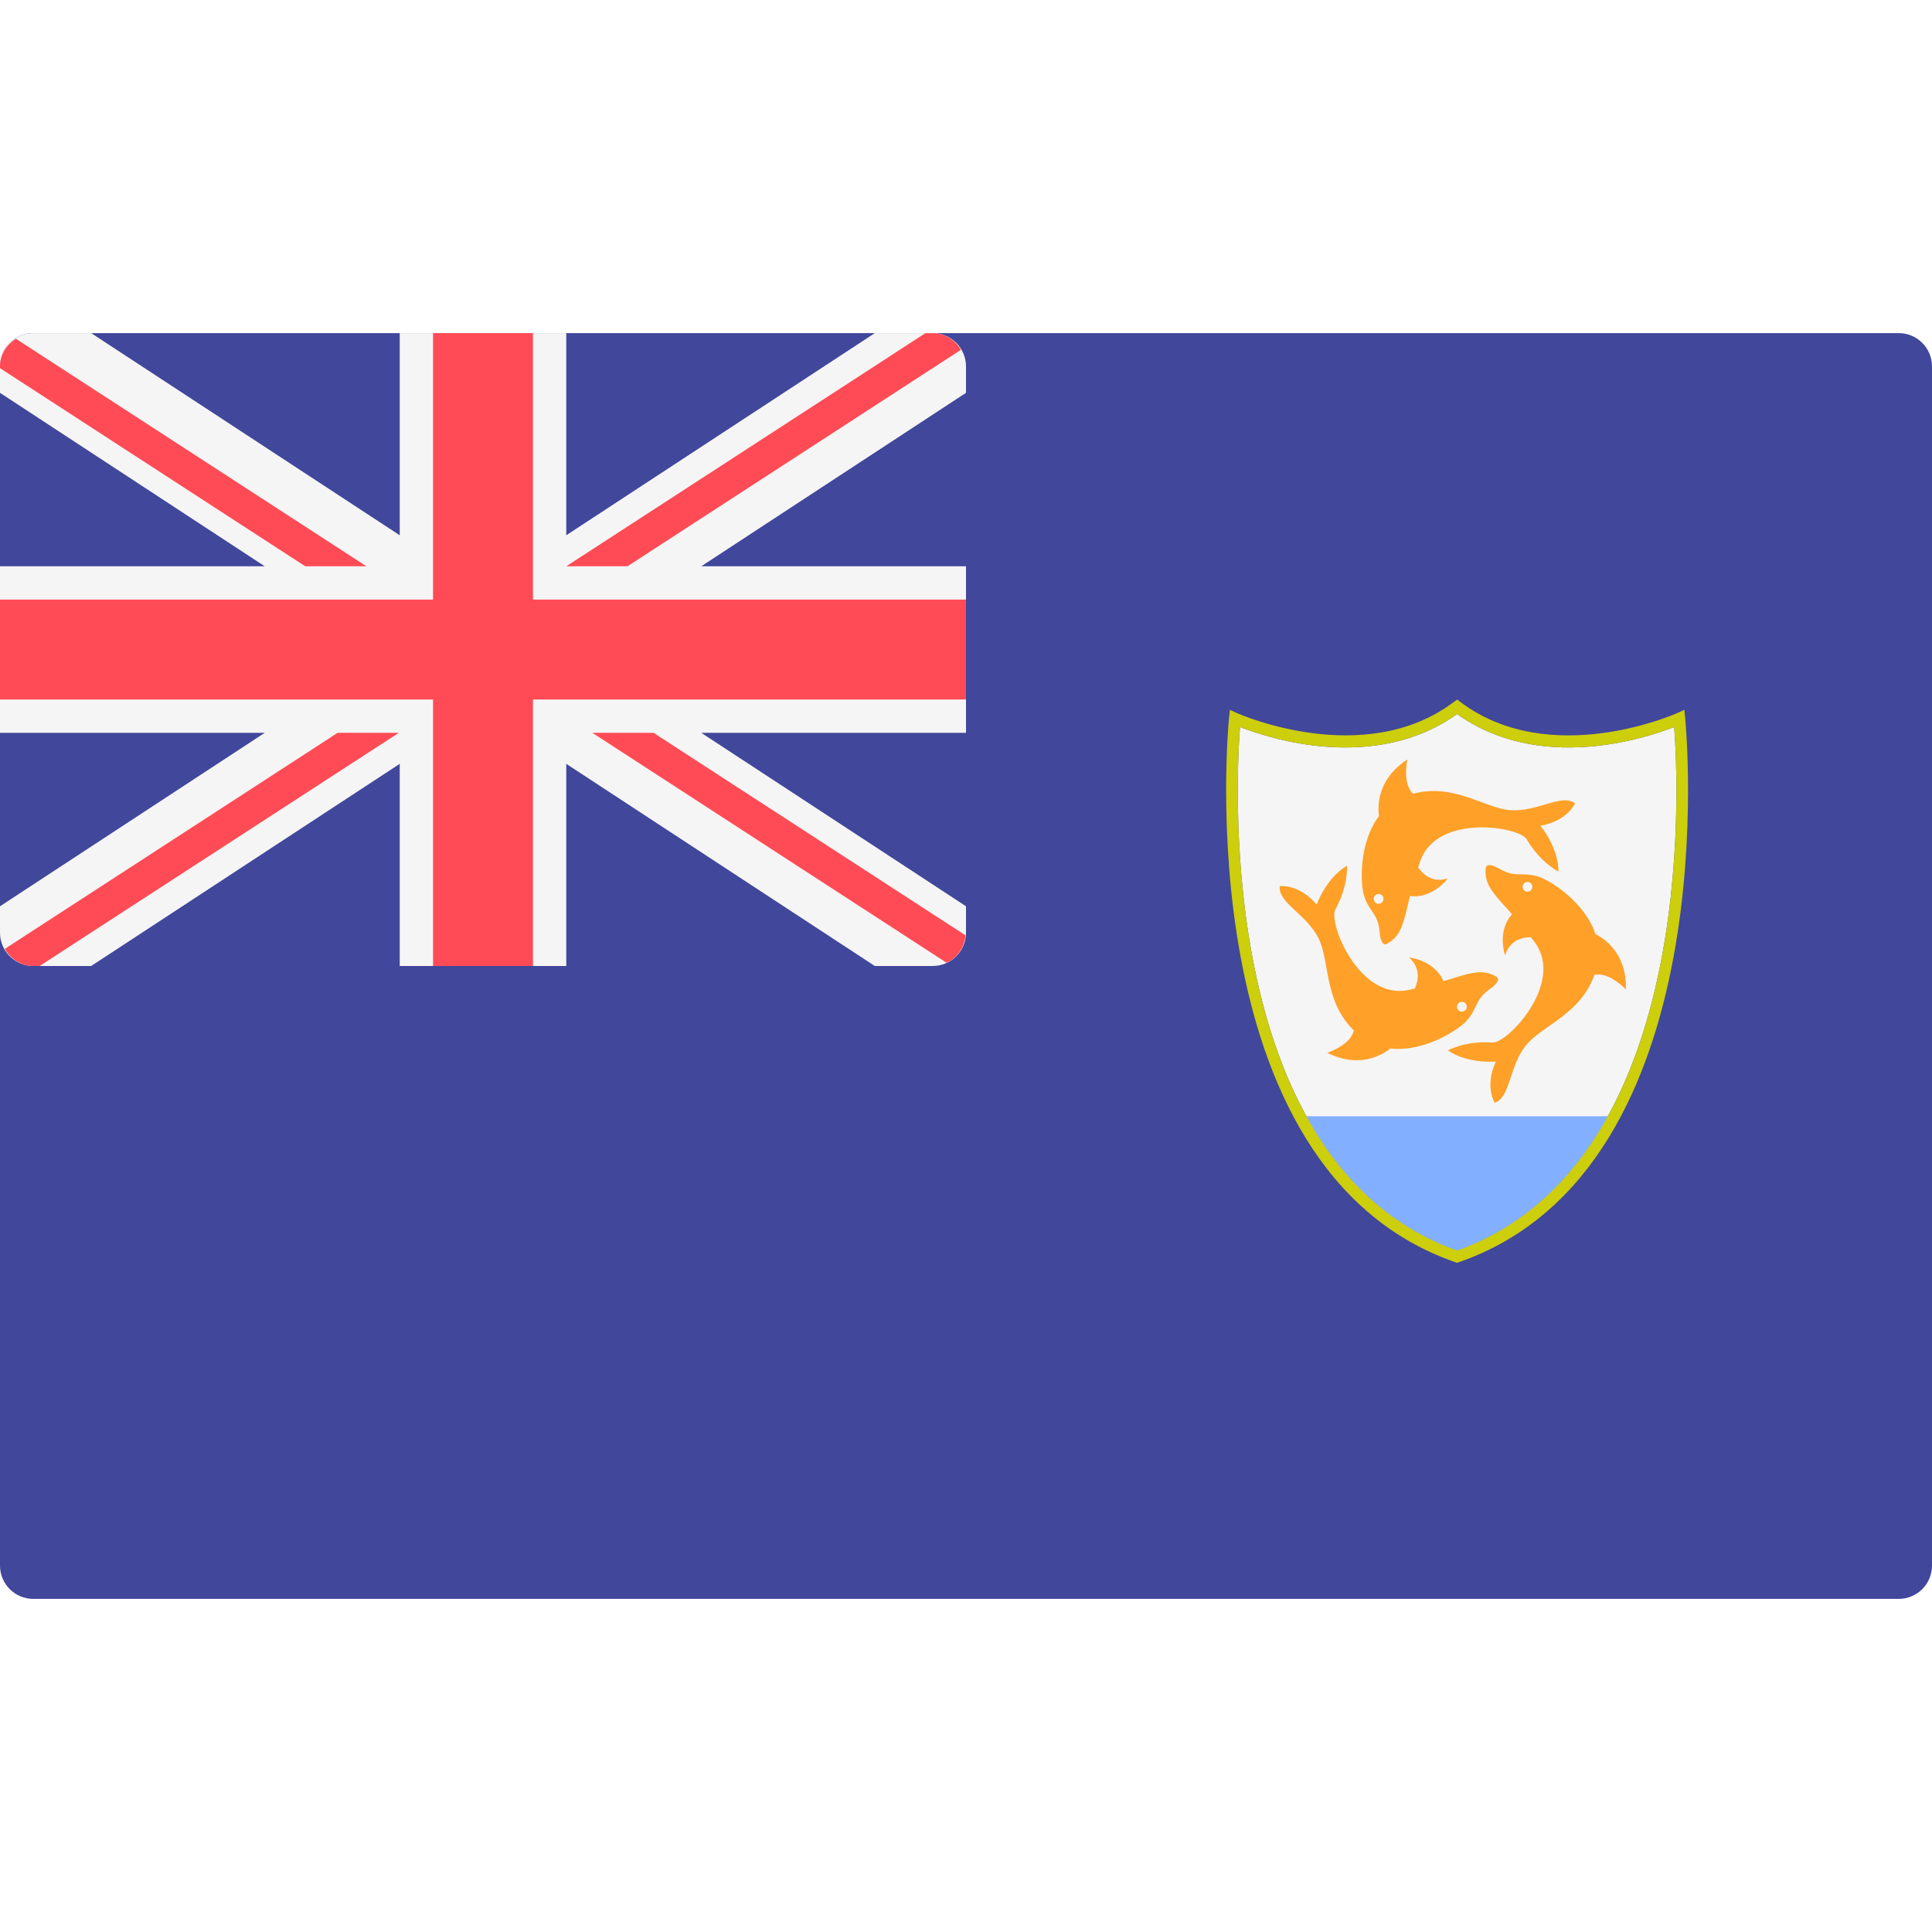
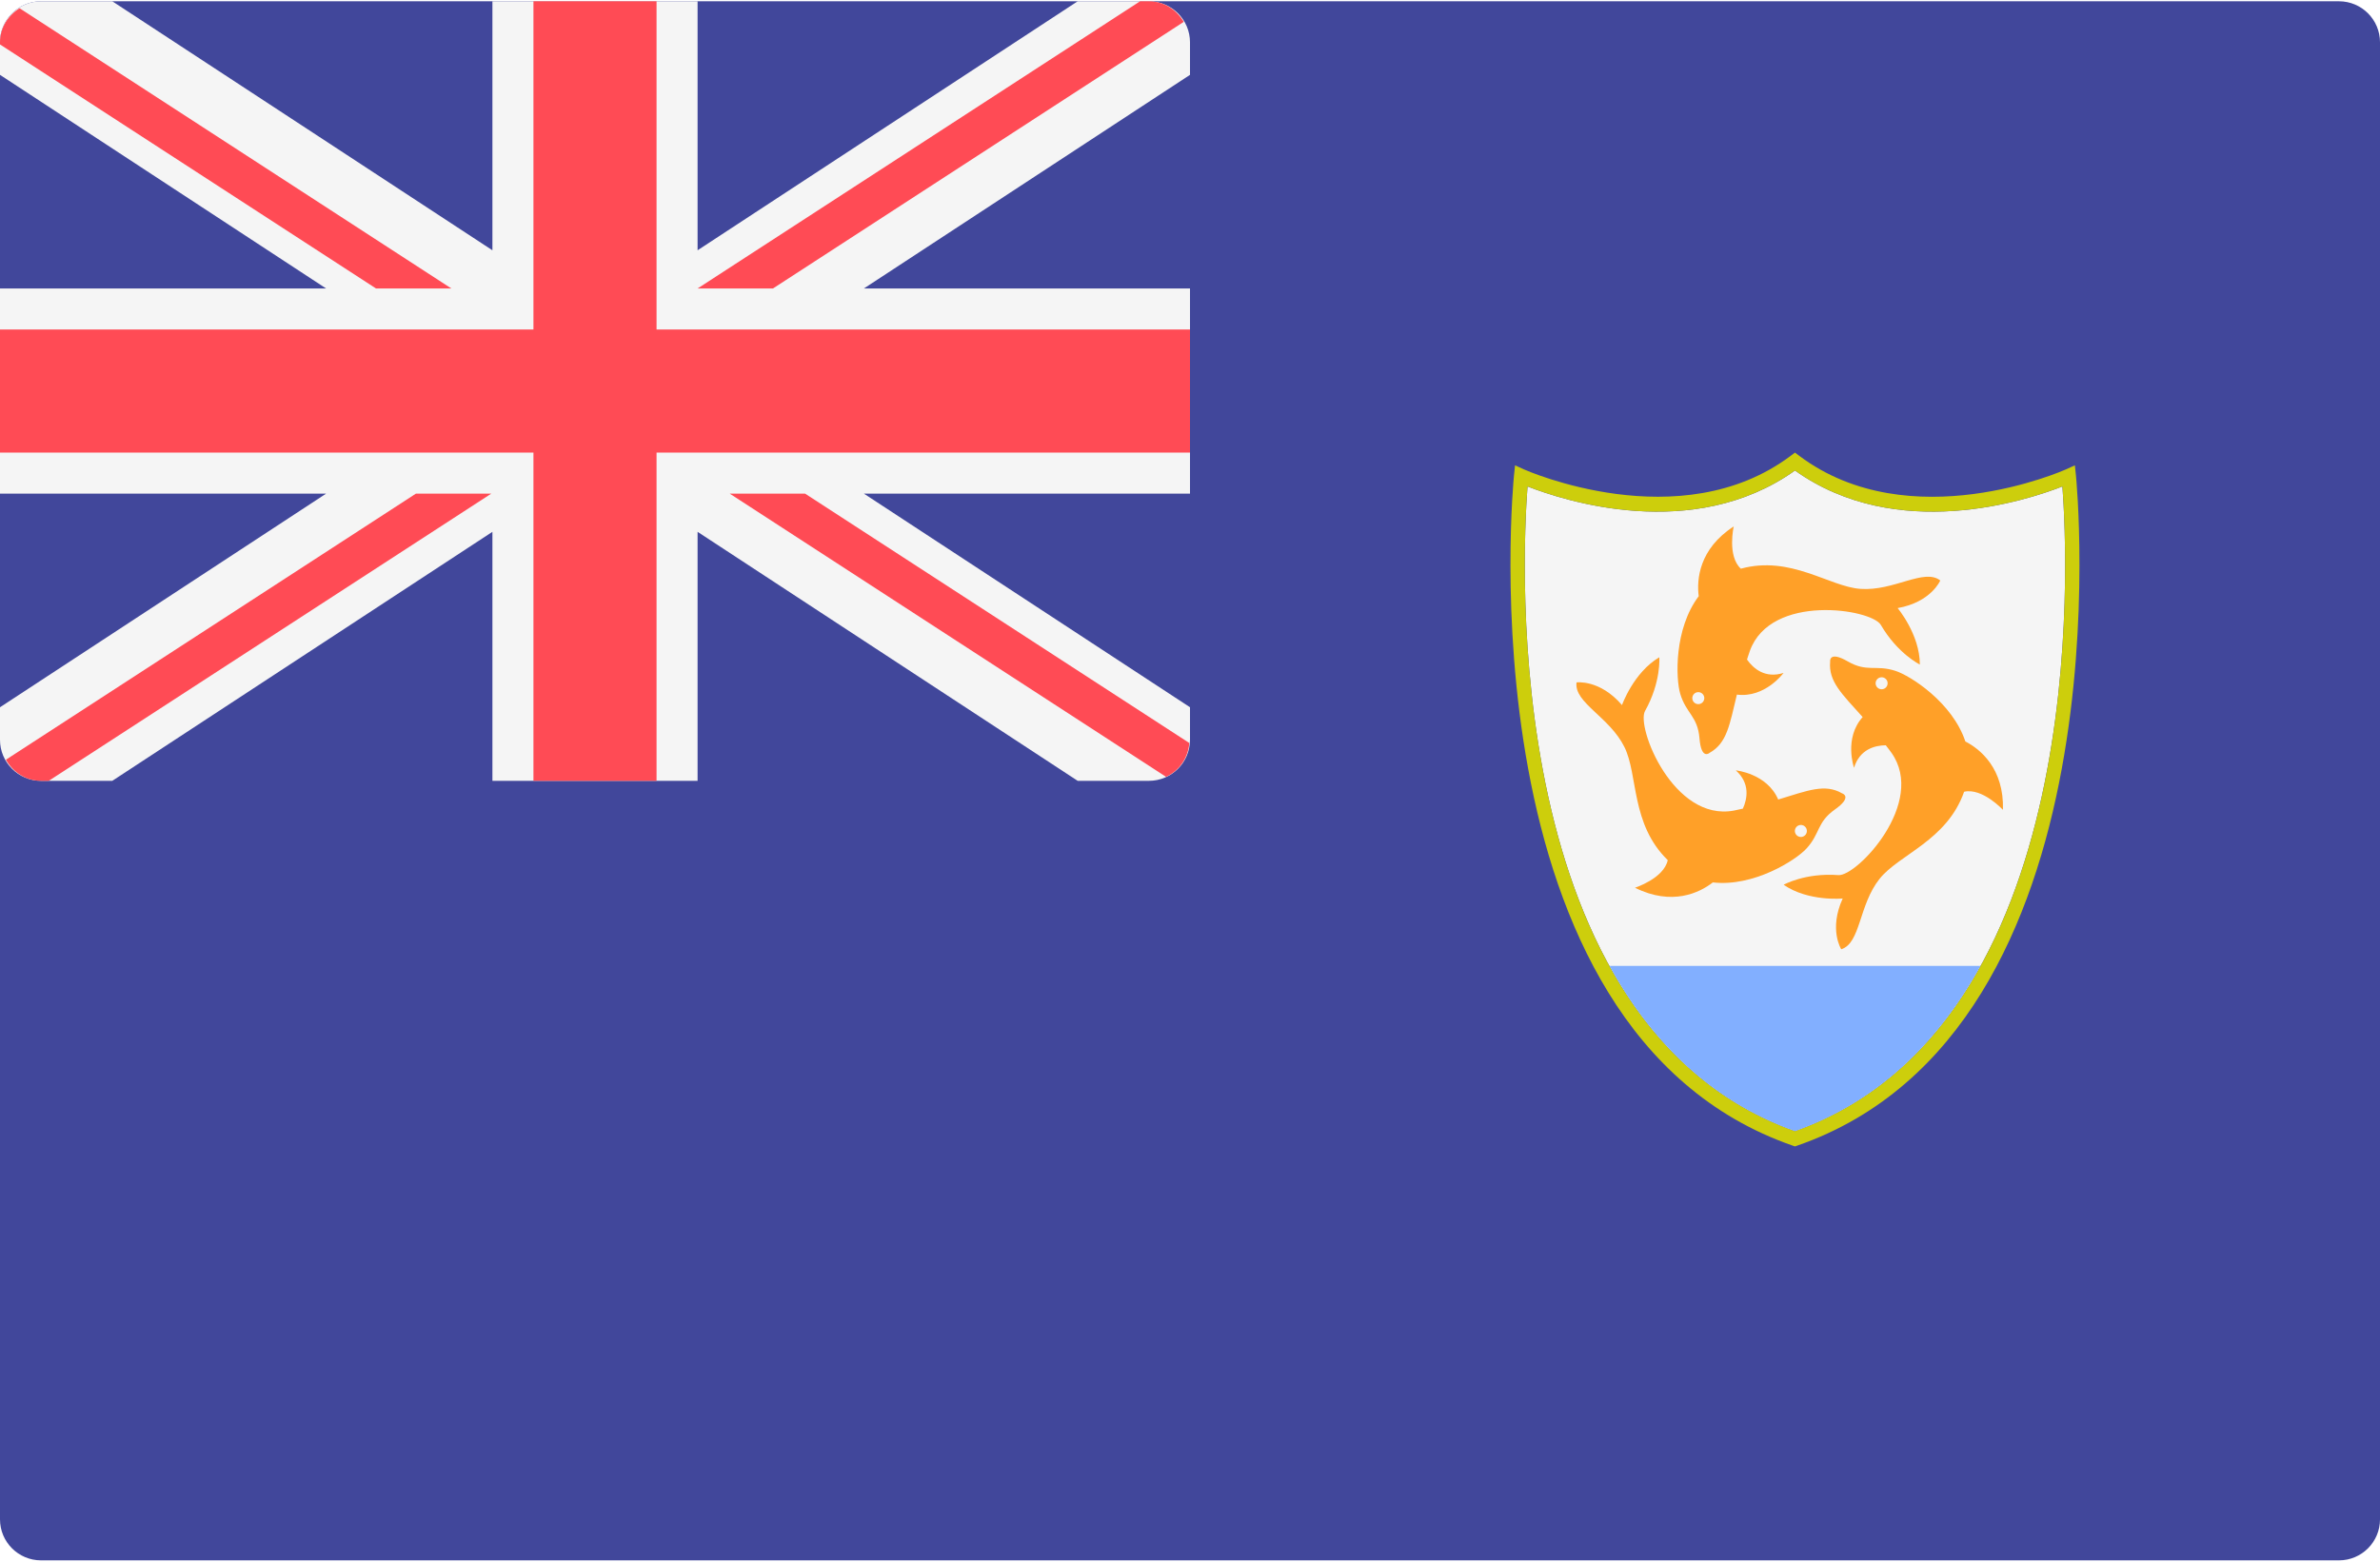
- <svg xmlns="http://www.w3.org/2000/svg" version="1.1" id="Layer_1" x="0px" y="0px" viewBox="0 0 512 512" style="enable-background:new 0 0 512 512;" xml:space="preserve">
-   <path style="fill:#41479B;" d="M503.172,423.724H8.828c-4.875,0-8.828-3.953-8.828-8.828V97.104c0-4.875,3.953-8.828,8.828-8.828  h494.345c4.875,0,8.828,3.953,8.828,8.828v317.792C512,419.772,508.047,423.724,503.172,423.724z" />
-   <path style="fill:#F5F5F5;" d="M247.172,88.276h-15.333l-81.77,53.573V88.276h-44.138v53.573l-81.77-53.573H8.828  C3.953,88.276,0,92.229,0,97.104v7.002l70.155,45.963H0v44.138h70.155L0,240.171v7.001C0,252.047,3.953,256,8.828,256h15.333  l81.77-53.573V256h44.138v-53.573L231.838,256h15.333c4.875,0,8.828-3.953,8.828-8.828v-7.002l-70.154-45.963h70.154v-44.138  h-70.155l70.155-45.963v-7.002C255.999,92.229,252.048,88.276,247.172,88.276z" />
-   <g>
-     <polygon style="fill:#FF4B55;" points="255.999,158.897 141.241,158.897 141.241,88.276 114.758,88.276 114.758,158.897 0,158.897    0,185.379 114.758,185.379 114.758,256 141.241,256 141.241,185.379 255.999,185.379  " />
-     <path style="fill:#FF4B55;" d="M97.103,150.069L4.207,89.768C1.735,91.333,0,93.961,0,97.104v0.458l80.889,52.507H97.103z" />
-     <path style="fill:#FF4B55;" d="M166.283,150.069l88.374-57.366c-1.536-2.599-4.246-4.427-7.485-4.427h-1.909l-95.194,61.793   H166.283z" />
-     <path style="fill:#FF4B55;" d="M89.474,194.207L1.269,251.463C2.79,254.125,5.542,256,8.828,256h1.665l95.195-61.793H89.474z" />
-     <path style="fill:#FF4B55;" d="M255.859,247.867l-82.666-53.659H156.98l93.873,60.934   C253.666,253.837,255.594,251.102,255.859,247.867z" />
+ <svg xmlns="http://www.w3.org/2000/svg" width="512" height="336" viewBox="0 0 512 336">
+   <g fill="none">
+     <path d="M503.172 335.724H8.828A8.829 8.829 0 0 1 0 326.896V9.104A8.829 8.829 0 0 1 8.828.276h494.345a8.829 8.829 0 0 1 8.828 8.828v317.792a8.83 8.83 0 0 1-8.829 8.828z" fill="#41479B" />
+     <path d="M247.172.276h-15.333l-81.77 53.573V.276h-44.138v53.573L24.161.276H8.828A8.829 8.829 0 0 0 0 9.104v7.002l70.155 45.963H0v44.138h70.155L0 152.171v7.001A8.829 8.829 0 0 0 8.828 168h15.333l81.77-53.573V168h44.138v-53.573L231.838 168h15.333a8.829 8.829 0 0 0 8.828-8.828v-7.002l-70.154-45.963h70.154V62.069h-70.155l70.155-45.963V9.104a8.827 8.827 0 0 0-8.827-8.828z" fill="#F5F5F5" />
+     <g fill="#FF4B55">
+       <path d="M255.999 70.897H141.241V.276h-26.483v70.621H0v26.482h114.758V168h26.483V97.379h114.758z" />
+       <path d="M97.103 62.069L4.207 1.768C1.735 3.333 0 5.961 0 9.104v.458l80.889 52.507h16.214zm69.18 0l88.374-57.366c-1.536-2.599-4.246-4.427-7.485-4.427h-1.909l-95.194 61.793h16.214zm-76.809 44.138L1.269 163.463C2.79 166.125 5.542 168 8.828 168h1.665l95.195-61.793H89.474zm166.385 53.66l-82.666-53.659H156.98l93.873 60.934c2.813-1.305 4.741-4.04 5.006-7.275z" />
+     </g>
+     <path d="M328.608 104.663c-1.184 15.778-6.08 116.046 57.536 138.712 63.639-22.672 58.722-122.936 57.536-138.712-7.708 3.021-35.609 12.179-57.536-3.427-21.925 15.604-49.823 6.452-57.536 3.427z" fill="#F5F5F5" />
+     <g fill="#FFA028">
+       <path d="M417.403 124.893c-3.488-2.712-9.945 2.325-17.18 1.809-6.709-.479-14.977-7.273-25.724-4.344-2.969-2.734-1.532-9.089-1.532-9.089-7.461 4.823-7.996 11.425-7.527 15.006-5.32 7.03-4.961 17.758-3.969 21.032 1.291 4.263 3.746 4.779 4.134 9.558.387 4.779 2.196 3.1 2.196 3.1 3.736-2.095 4.279-6.048 5.85-12.516 6.07.775 10.037-4.662 10.037-4.662-3.982 1.249-6.494-.946-7.863-2.879.214-.639.385-1.228.63-1.9 4.521-12.401 26.154-8.991 28.159-5.555 3.617 6.2 8.396 8.525 8.396 8.525 0-6.464-4.779-12.141-4.779-12.141 7.234-1.294 9.172-5.944 9.172-5.944zm-52.054 26.608a1.291 1.291 0 1 1-.002-2.582 1.291 1.291 0 0 1 .002 2.582z" />
+       <path d="M396.102 204.24c4.212-1.333 3.729-9.509 8.258-15.172 4.201-5.252 14.486-8.206 18.172-18.718 3.936-.894 8.353 3.895 8.353 3.895.262-8.881-4.872-13.066-8.087-14.712-2.771-8.37-11.808-14.161-15.068-15.201-4.243-1.355-6.06.373-10.216-2.019-4.156-2.392-3.799.05-3.799.05-.394 4.266 2.552 6.955 6.988 11.919-4.082 4.558-1.855 10.911-1.855 10.911 1.23-3.989 4.463-4.811 6.833-4.842.405.538.793 1.014 1.207 1.597 7.647 10.757-7.434 26.638-11.402 26.339-7.158-.54-11.784 2.078-11.784 2.078 5.323 3.667 12.71 2.953 12.71 2.953-3.04 6.689-.31 10.922-.31 10.922zm7.621-57.962a1.291 1.291 0 1 1 2.127 1.465 1.291 1.291 0 0 1-2.127-1.465z" />
+       <path d="M339.154 146.826c-.564 4.382 7.058 7.383 10.289 13.876 2.997 6.02 1.348 16.595 9.333 24.361-.845 3.947-7.049 5.939-7.049 5.939 7.946 3.975 13.903 1.079 16.749-1.145 8.759 1.009 17.815-4.753 20.13-7.272 3.015-3.278 2.212-5.655 6.131-8.418 3.919-2.763 1.554-3.467 1.554-3.467-3.704-2.153-7.383-.611-13.753 1.323-2.418-5.621-9.117-6.274-9.117-6.274 3.101 2.795 2.486 6.073 1.517 8.235-.659.14-1.254.292-1.956.424-12.977 2.409-21.036-17.954-19.095-21.427 3.501-6.266 3.074-11.564 3.074-11.564-5.567 3.285-8.028 10.287-8.028 10.287-4.789-5.573-9.779-4.878-9.779-4.878zm49.373 31.305a1.29 1.29 0 1 1-2.225 1.313 1.29 1.29 0 1 1 2.225-1.313z" />
+     </g>
+     <path d="M386.144 246.66l-.509-.175c-71.634-24.918-60.058-143.037-59.934-144.23l.224-2.134 1.958.887c.338.154 33.572 14.894 57.331-2.931l.929-.696.929.696c23.794 17.849 56.999 3.082 57.33 2.931l1.959-.89.224 2.137c.126 1.193 11.701 119.312-59.934 144.23l-.507.175zm-57.536-141.997c-1.184 15.778-6.08 116.046 57.536 138.712 63.639-22.672 58.722-122.936 57.536-138.712-7.708 3.021-35.609 12.179-57.536-3.427-21.925 15.604-49.823 6.452-57.536 3.427z" fill="#CDCE0C" />
+     <path d="M346.246 207.819c8.689 15.757 21.374 28.957 39.898 35.556 18.529-6.601 31.218-19.8 39.907-35.556h-79.805z" fill="#82AFFF" />
  </g>
-   <path style="fill:#F5F5F5;" d="M328.608,192.663c-1.184,15.778-6.08,116.046,57.536,138.712  c63.639-22.672,58.722-122.936,57.536-138.712c-7.708,3.021-35.609,12.179-57.536-3.427  C364.219,204.84,336.321,195.688,328.608,192.663z" />
-   <g>
-     <path style="fill:#FFA028;" d="M417.403,212.893c-3.488-2.712-9.945,2.325-17.18,1.809c-6.709-0.479-14.977-7.273-25.724-4.344   c-2.969-2.734-1.532-9.089-1.532-9.089c-7.461,4.823-7.996,11.425-7.527,15.006c-5.32,7.03-4.961,17.758-3.969,21.032   c1.291,4.263,3.746,4.779,4.134,9.558c0.387,4.779,2.196,3.1,2.196,3.1c3.736-2.095,4.279-6.048,5.85-12.516   c6.07,0.775,10.037-4.662,10.037-4.662c-3.982,1.249-6.494-0.946-7.863-2.879c0.214-0.639,0.385-1.228,0.63-1.9   c4.521-12.401,26.154-8.991,28.159-5.555c3.617,6.2,8.396,8.525,8.396,8.525c0-6.464-4.779-12.141-4.779-12.141   C415.465,217.543,417.403,212.893,417.403,212.893z M365.349,239.501c-0.714,0-1.292-0.578-1.292-1.291   c0-0.713,0.578-1.291,1.292-1.291c0.713,0,1.291,0.578,1.291,1.291C366.64,238.923,366.062,239.501,365.349,239.501z" />
-     <path style="fill:#FFA028;" d="M396.102,292.24c4.212-1.333,3.729-9.509,8.258-15.172c4.201-5.252,14.486-8.206,18.172-18.718   c3.936-0.894,8.353,3.895,8.353,3.895c0.262-8.881-4.872-13.066-8.087-14.712c-2.771-8.37-11.808-14.161-15.068-15.201   c-4.243-1.355-6.06,0.373-10.216-2.019s-3.799,0.05-3.799,0.05c-0.394,4.266,2.552,6.955,6.988,11.919   c-4.082,4.558-1.855,10.911-1.855,10.911c1.23-3.989,4.463-4.811,6.833-4.842c0.405,0.538,0.793,1.014,1.207,1.597   c7.647,10.757-7.434,26.638-11.402,26.339c-7.158-0.54-11.784,2.078-11.784,2.078c5.323,3.667,12.71,2.953,12.71,2.953   C393.372,288.007,396.102,292.24,396.102,292.24z M403.723,234.278c0.405-0.587,1.209-0.736,1.796-0.331   c0.587,0.405,0.736,1.209,0.331,1.796s-1.209,0.736-1.796,0.331C403.466,235.669,403.318,234.866,403.723,234.278z" />
-     <path style="fill:#FFA028;" d="M339.154,234.826c-0.564,4.382,7.058,7.383,10.289,13.876c2.997,6.02,1.348,16.595,9.333,24.361   c-0.845,3.947-7.049,5.939-7.049,5.939c7.946,3.975,13.903,1.079,16.749-1.145c8.759,1.009,17.815-4.753,20.13-7.272   c3.015-3.278,2.212-5.655,6.131-8.418c3.919-2.763,1.554-3.467,1.554-3.467c-3.704-2.153-7.383-0.611-13.753,1.323   c-2.418-5.621-9.117-6.274-9.117-6.274c3.101,2.795,2.486,6.073,1.517,8.235c-0.659,0.14-1.254,0.292-1.956,0.424   c-12.977,2.409-21.036-17.954-19.095-21.427c3.501-6.266,3.074-11.564,3.074-11.564c-5.567,3.285-8.028,10.287-8.028,10.287   C344.144,234.131,339.154,234.826,339.154,234.826z M388.527,266.131c0.363,0.615,0.159,1.407-0.456,1.769   c-0.615,0.363-1.406,0.159-1.769-0.456c-0.363-0.615-0.159-1.406,0.456-1.769C387.372,265.313,388.165,265.517,388.527,266.131z" />
-   </g>
-   <path style="fill:#CDCE0C;" d="M386.144,334.66l-0.509-0.175c-71.634-24.918-60.058-143.037-59.934-144.23l0.224-2.134l1.958,0.887  c0.338,0.154,33.572,14.894,57.331-2.931l0.929-0.696l0.929,0.696c23.794,17.849,56.999,3.082,57.33,2.931l1.959-0.89l0.224,2.137  c0.126,1.193,11.701,119.312-59.934,144.23L386.144,334.66z M328.608,192.663c-1.184,15.778-6.08,116.046,57.536,138.712  c63.639-22.672,58.722-122.936,57.536-138.712c-7.708,3.021-35.609,12.179-57.536-3.427  C364.219,204.84,336.321,195.688,328.608,192.663z" />
-   <path style="fill:#82AFFF;" d="M346.246,295.819c8.689,15.757,21.374,28.957,39.898,35.556c18.529-6.601,31.218-19.8,39.907-35.556  H346.246z" />
-   <g>
- </g>
-   <g>
- </g>
-   <g>
- </g>
-   <g>
- </g>
-   <g>
- </g>
-   <g>
- </g>
-   <g>
- </g>
-   <g>
- </g>
-   <g>
- </g>
-   <g>
- </g>
-   <g>
- </g>
-   <g>
- </g>
-   <g>
- </g>
-   <g>
- </g>
-   <g>
- </g>
</svg>
